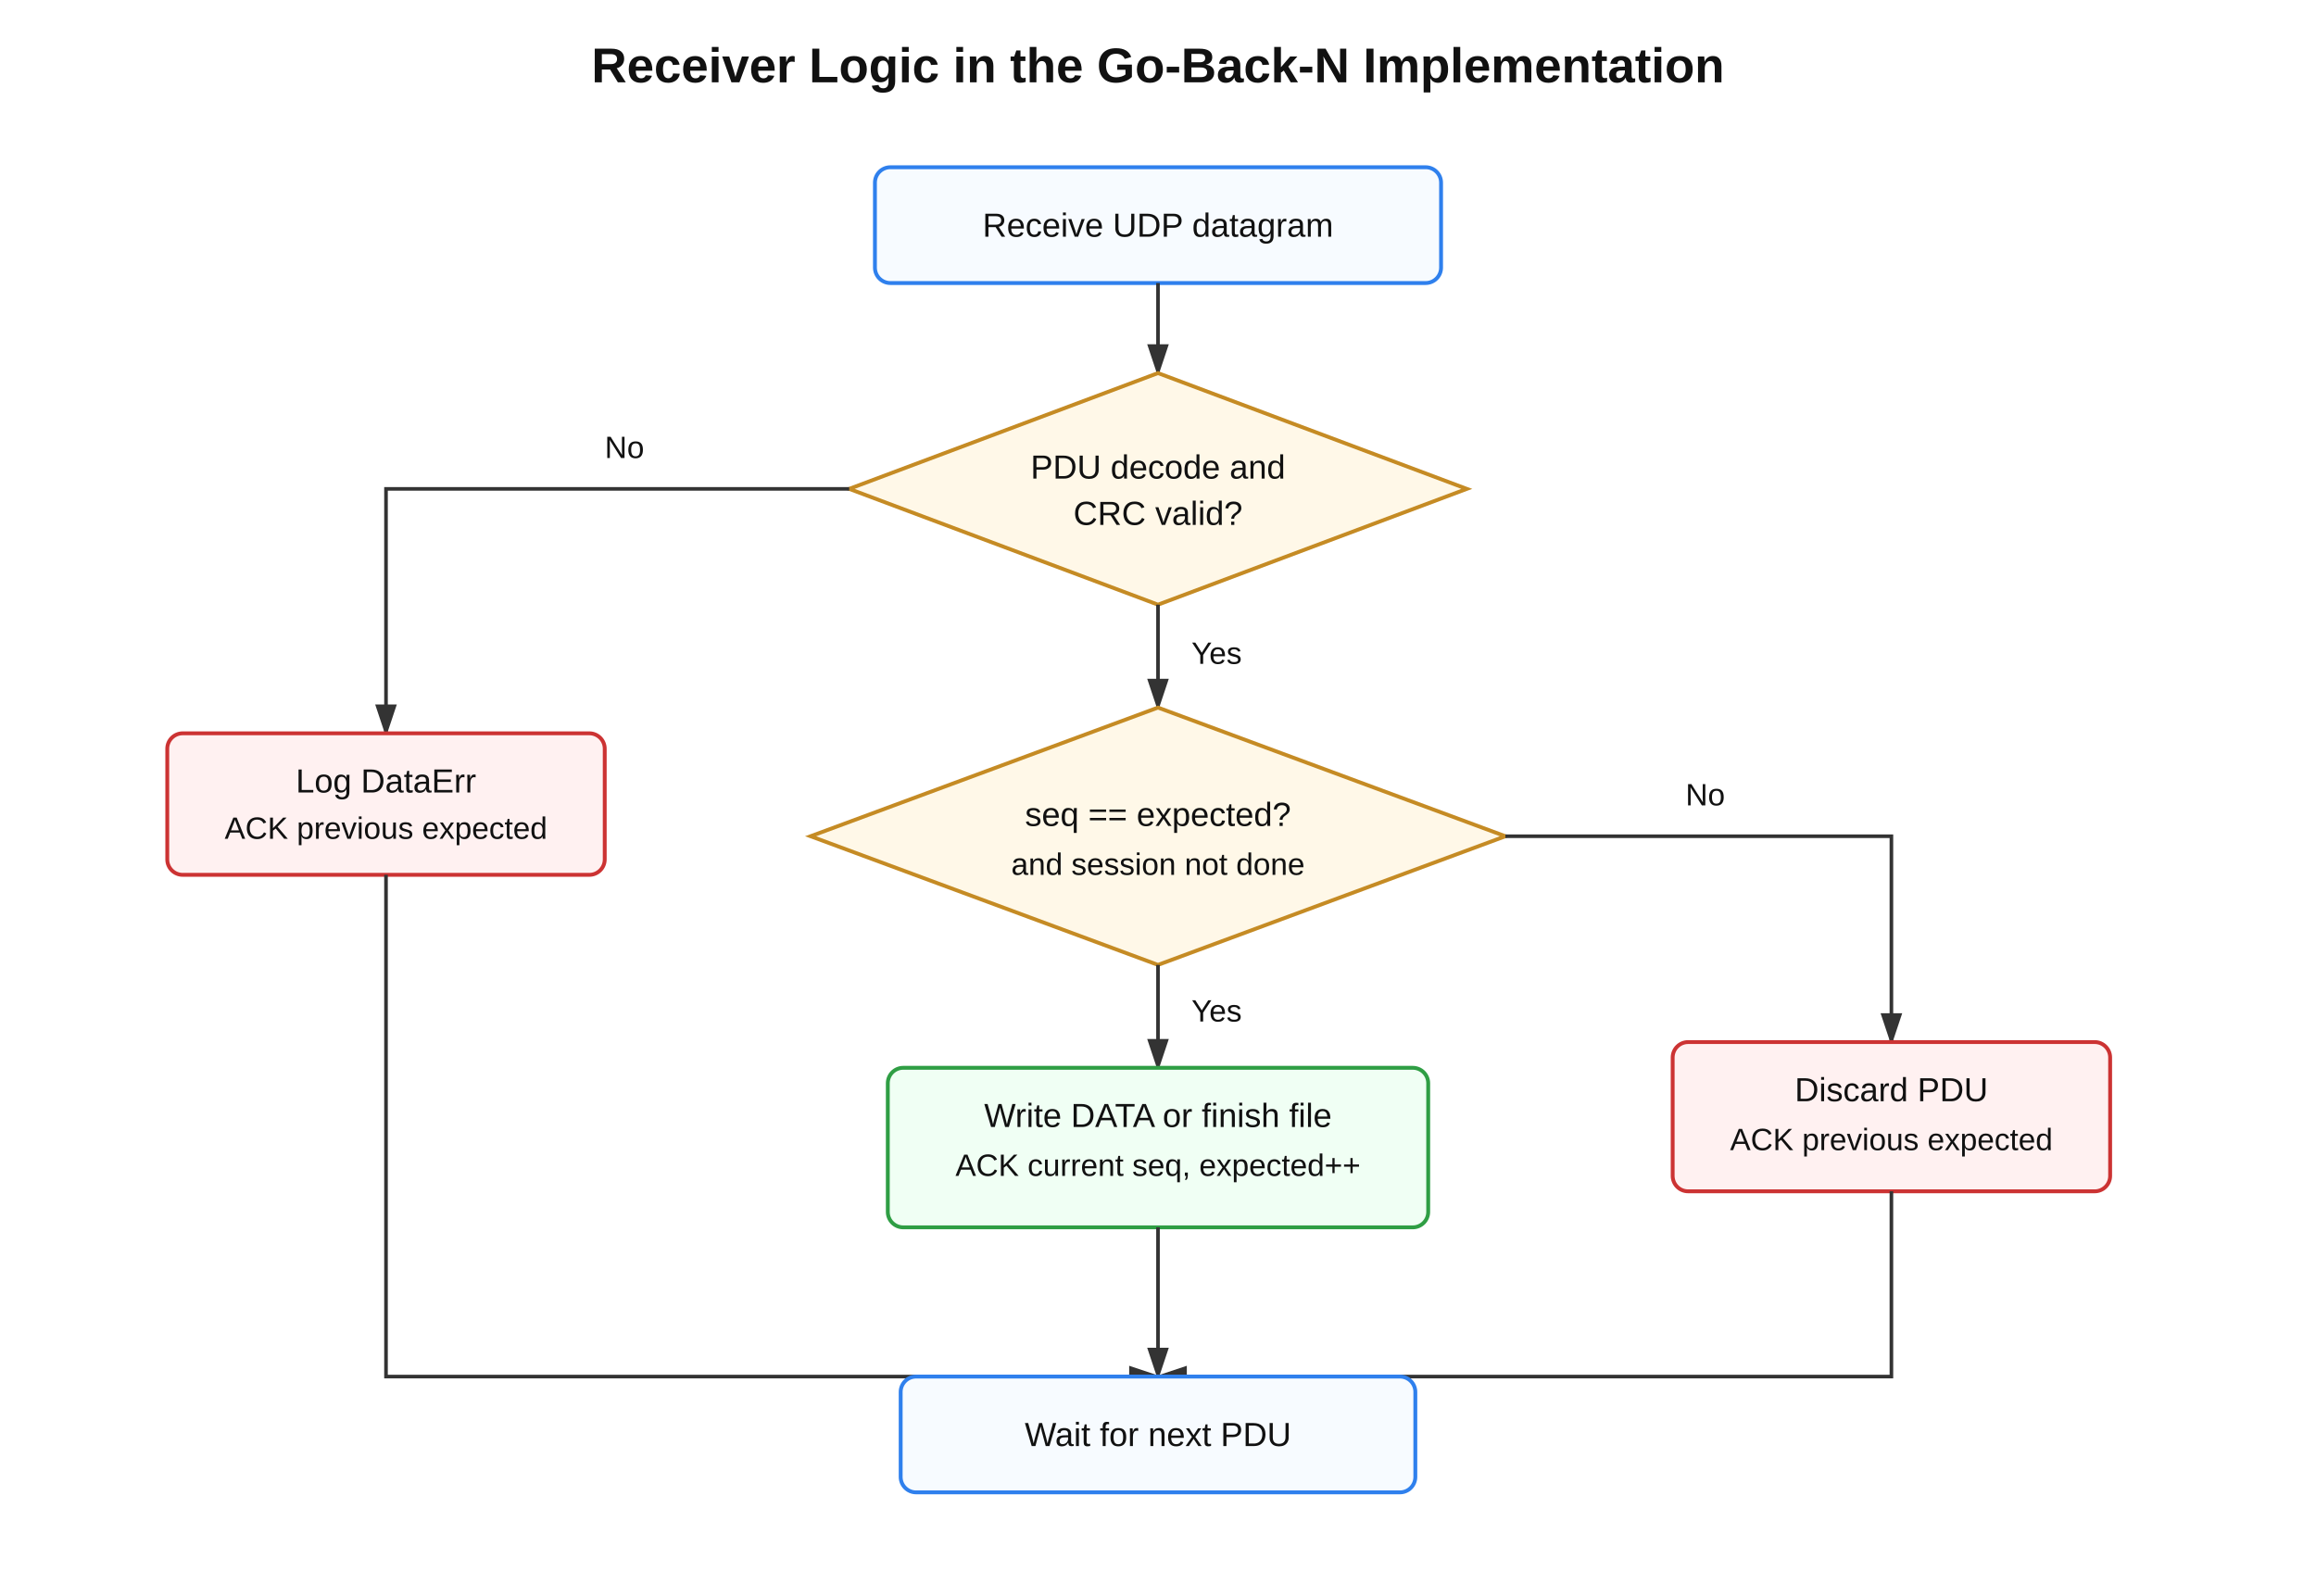
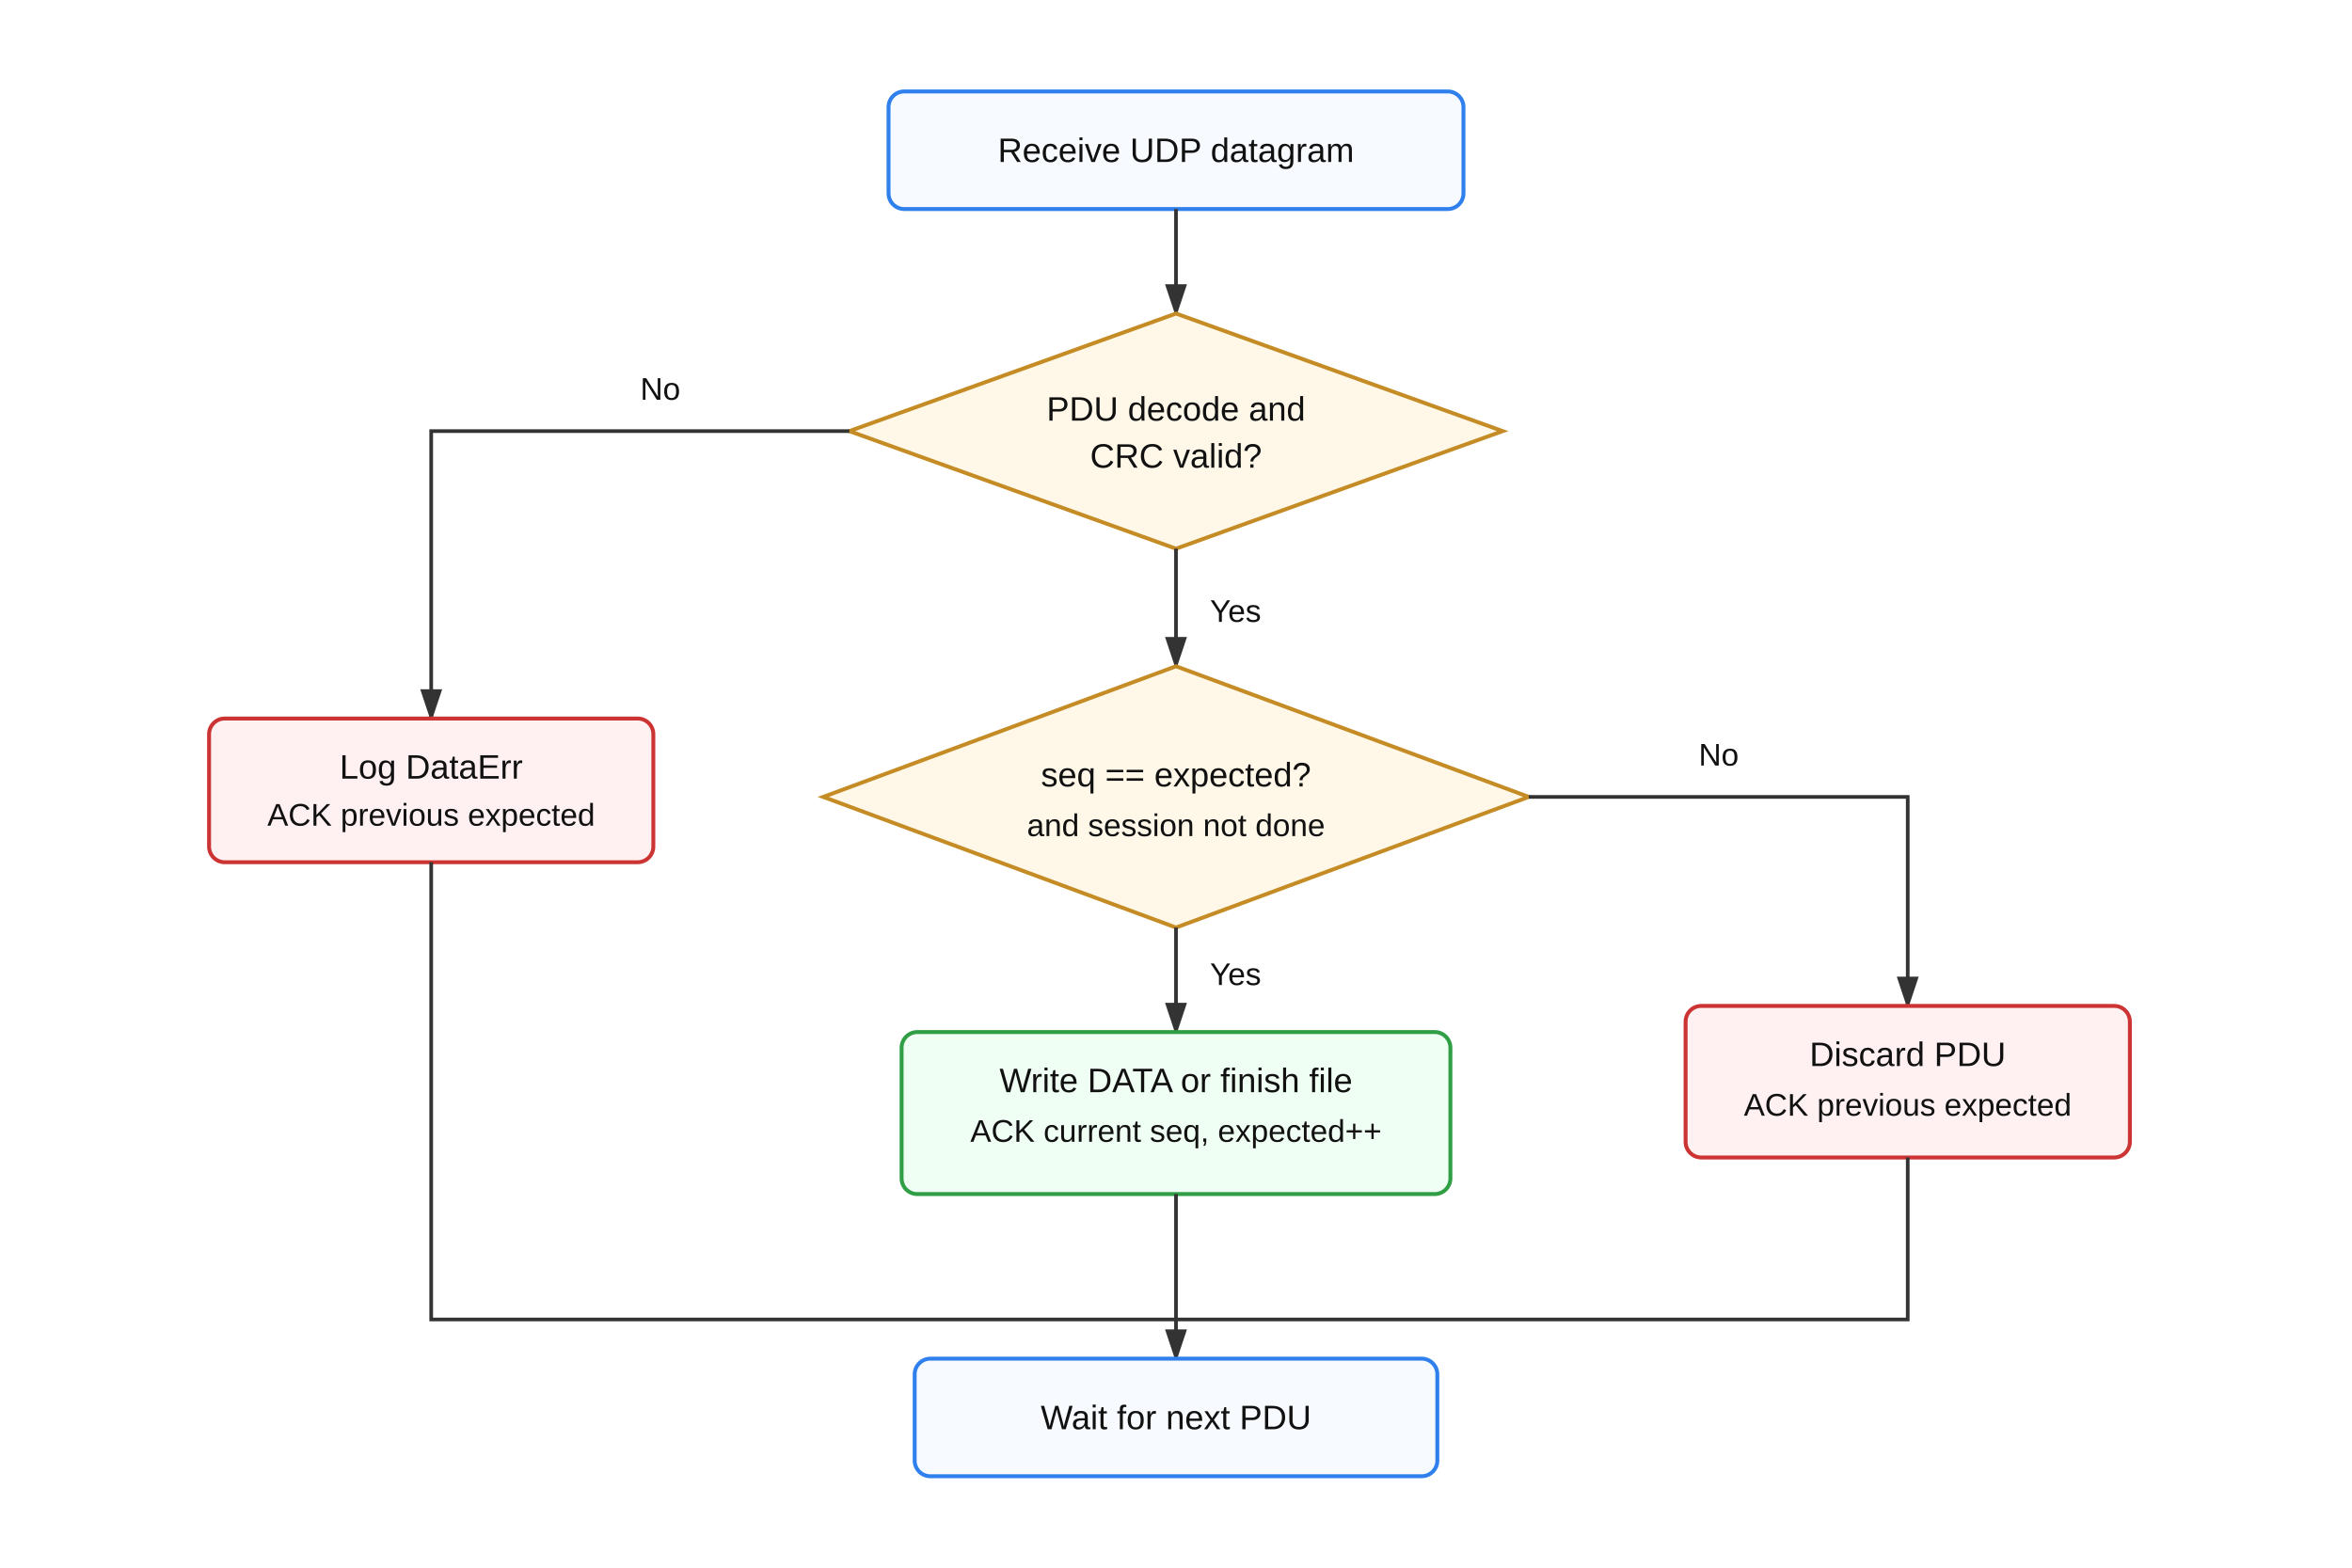
- <svg xmlns="http://www.w3.org/2000/svg" width="900" height="620" viewBox="0 0 900 620">
+ <svg xmlns="http://www.w3.org/2000/svg" width="900" height="600" viewBox="0 0 900 600">
  <defs>
    <marker id="arrow" markerWidth="10" markerHeight="10" refX="8" refY="3" orient="auto" markerUnits="strokeWidth">
      <path d="M0,0 L0,6 L9,3 z" fill="#333" />
    </marker>
    <style>
      text { font-family: Arial, sans-serif; fill: #111; }
-       .title { font-size: 19px; font-weight: 700; }
      .label { font-size: 13px; }
      .small { font-size: 12px; }
      .box { fill: #f7fbff; stroke: #2f80ed; stroke-width: 1.5; rx: 6; }
      .decision { fill: #fff8e8; stroke: #c58b24; stroke-width: 1.5; }
      .bad { fill: #fff1f1; stroke: #cc3333; stroke-width: 1.5; rx: 6; }
      .ok { fill: #f0fff4; stroke: #2f9e44; stroke-width: 1.5; rx: 6; }
      .line { stroke: #333; stroke-width: 1.4; fill: none; marker-end: url(#arrow); }
+       .plain { stroke: #333; stroke-width: 1.4; fill: none; }
    </style>
  </defs>
-   <text x="450" y="32" text-anchor="middle" class="title">Receiver Logic in the Go-Back-N Implementation</text>
-   <rect x="340" y="65" width="220" height="45" class="box" />
-   <text x="450" y="92" text-anchor="middle" class="label">Receive UDP datagram</text>
-   <path d="M450 110 L450 145" class="line" />
-   <polygon points="450,145 570,190 450,235 330,190" class="decision" />
-   <text x="450" y="186" text-anchor="middle" class="label">PDU decode and</text>
-   <text x="450" y="204" text-anchor="middle" class="label">CRC valid?</text>
-   <path d="M330 190 L150 190 L150 285" class="line" />
-   <text x="235" y="178" class="small">No</text>
-   <rect x="65" y="285" width="170" height="55" class="bad" />
-   <text x="150" y="308" text-anchor="middle" class="label">Log DataErr</text>
-   <text x="150" y="326" text-anchor="middle" class="small">ACK previous expected</text>
-   <path d="M450 235 L450 275" class="line" />
-   <text x="463" y="258" class="small">Yes</text>
-   <polygon points="450,275 585,325 450,375 315,325" class="decision" />
-   <text x="450" y="321" text-anchor="middle" class="label">seq == expected?</text>
-   <text x="450" y="340" text-anchor="middle" class="small">and session not done</text>
-   <path d="M585 325 L735 325 L735 405" class="line" />
-   <text x="655" y="313" class="small">No</text>
-   <rect x="650" y="405" width="170" height="58" class="bad" />
-   <text x="735" y="428" text-anchor="middle" class="label">Discard PDU</text>
-   <text x="735" y="447" text-anchor="middle" class="small">ACK previous expected</text>
-   <path d="M450 375 L450 415" class="line" />
-   <text x="463" y="397" class="small">Yes</text>
-   <rect x="345" y="415" width="210" height="62" class="ok" />
-   <text x="450" y="438" text-anchor="middle" class="label">Write DATA or finish file</text>
-   <text x="450" y="457" text-anchor="middle" class="small">ACK current seq, expected++</text>
-   <path d="M150 340 L150 535 L450 535" class="line" />
-   <path d="M735 463 L735 535 L450 535" class="line" />
-   <path d="M450 477 L450 535" class="line" />
-   <rect x="350" y="535" width="200" height="45" class="box" />
-   <text x="450" y="562" text-anchor="middle" class="label">Wait for next PDU</text>
+   <rect x="340" y="35" width="220" height="45" class="box" />
+   <text x="450" y="62" text-anchor="middle" class="label">Receive UDP datagram</text>
+   <path d="M450 80 L450 120" class="line" />
+   <polygon points="450,120 575,165 450,210 325,165" class="decision" />
+   <text x="450" y="161" text-anchor="middle" class="label">PDU decode and</text>
+   <text x="450" y="179" text-anchor="middle" class="label">CRC valid?</text>
+   <path d="M325 165 L165 165 L165 275" class="line" />
+   <text x="245" y="153" class="small">No</text>
+   <rect x="80" y="275" width="170" height="55" class="bad" />
+   <text x="165" y="298" text-anchor="middle" class="label">Log DataErr</text>
+   <text x="165" y="316" text-anchor="middle" class="small">ACK previous expected</text>
+   <path d="M450 210 L450 255" class="line" />
+   <text x="463" y="238" class="small">Yes</text>
+   <polygon points="450,255 585,305 450,355 315,305" class="decision" />
+   <text x="450" y="301" text-anchor="middle" class="label">seq == expected?</text>
+   <text x="450" y="320" text-anchor="middle" class="small">and session not done</text>
+   <path d="M585 305 L730 305 L730 385" class="line" />
+   <text x="650" y="293" class="small">No</text>
+   <rect x="645" y="385" width="170" height="58" class="bad" />
+   <text x="730" y="408" text-anchor="middle" class="label">Discard PDU</text>
+   <text x="730" y="427" text-anchor="middle" class="small">ACK previous expected</text>
+   <path d="M450 355 L450 395" class="line" />
+   <text x="463" y="377" class="small">Yes</text>
+   <rect x="345" y="395" width="210" height="62" class="ok" />
+   <text x="450" y="418" text-anchor="middle" class="label">Write DATA or finish file</text>
+   <text x="450" y="437" text-anchor="middle" class="small">ACK current seq, expected++</text>
+   <path d="M165 330 L165 505 L450 505" class="plain" />
+   <path d="M730 443 L730 505 L450 505" class="plain" />
+   <path d="M450 457 L450 505" class="plain" />
+   <path d="M450 505 L450 520" class="line" />
+   <rect x="350" y="520" width="200" height="45" class="box" />
+   <text x="450" y="547" text-anchor="middle" class="label">Wait for next PDU</text>
</svg>
